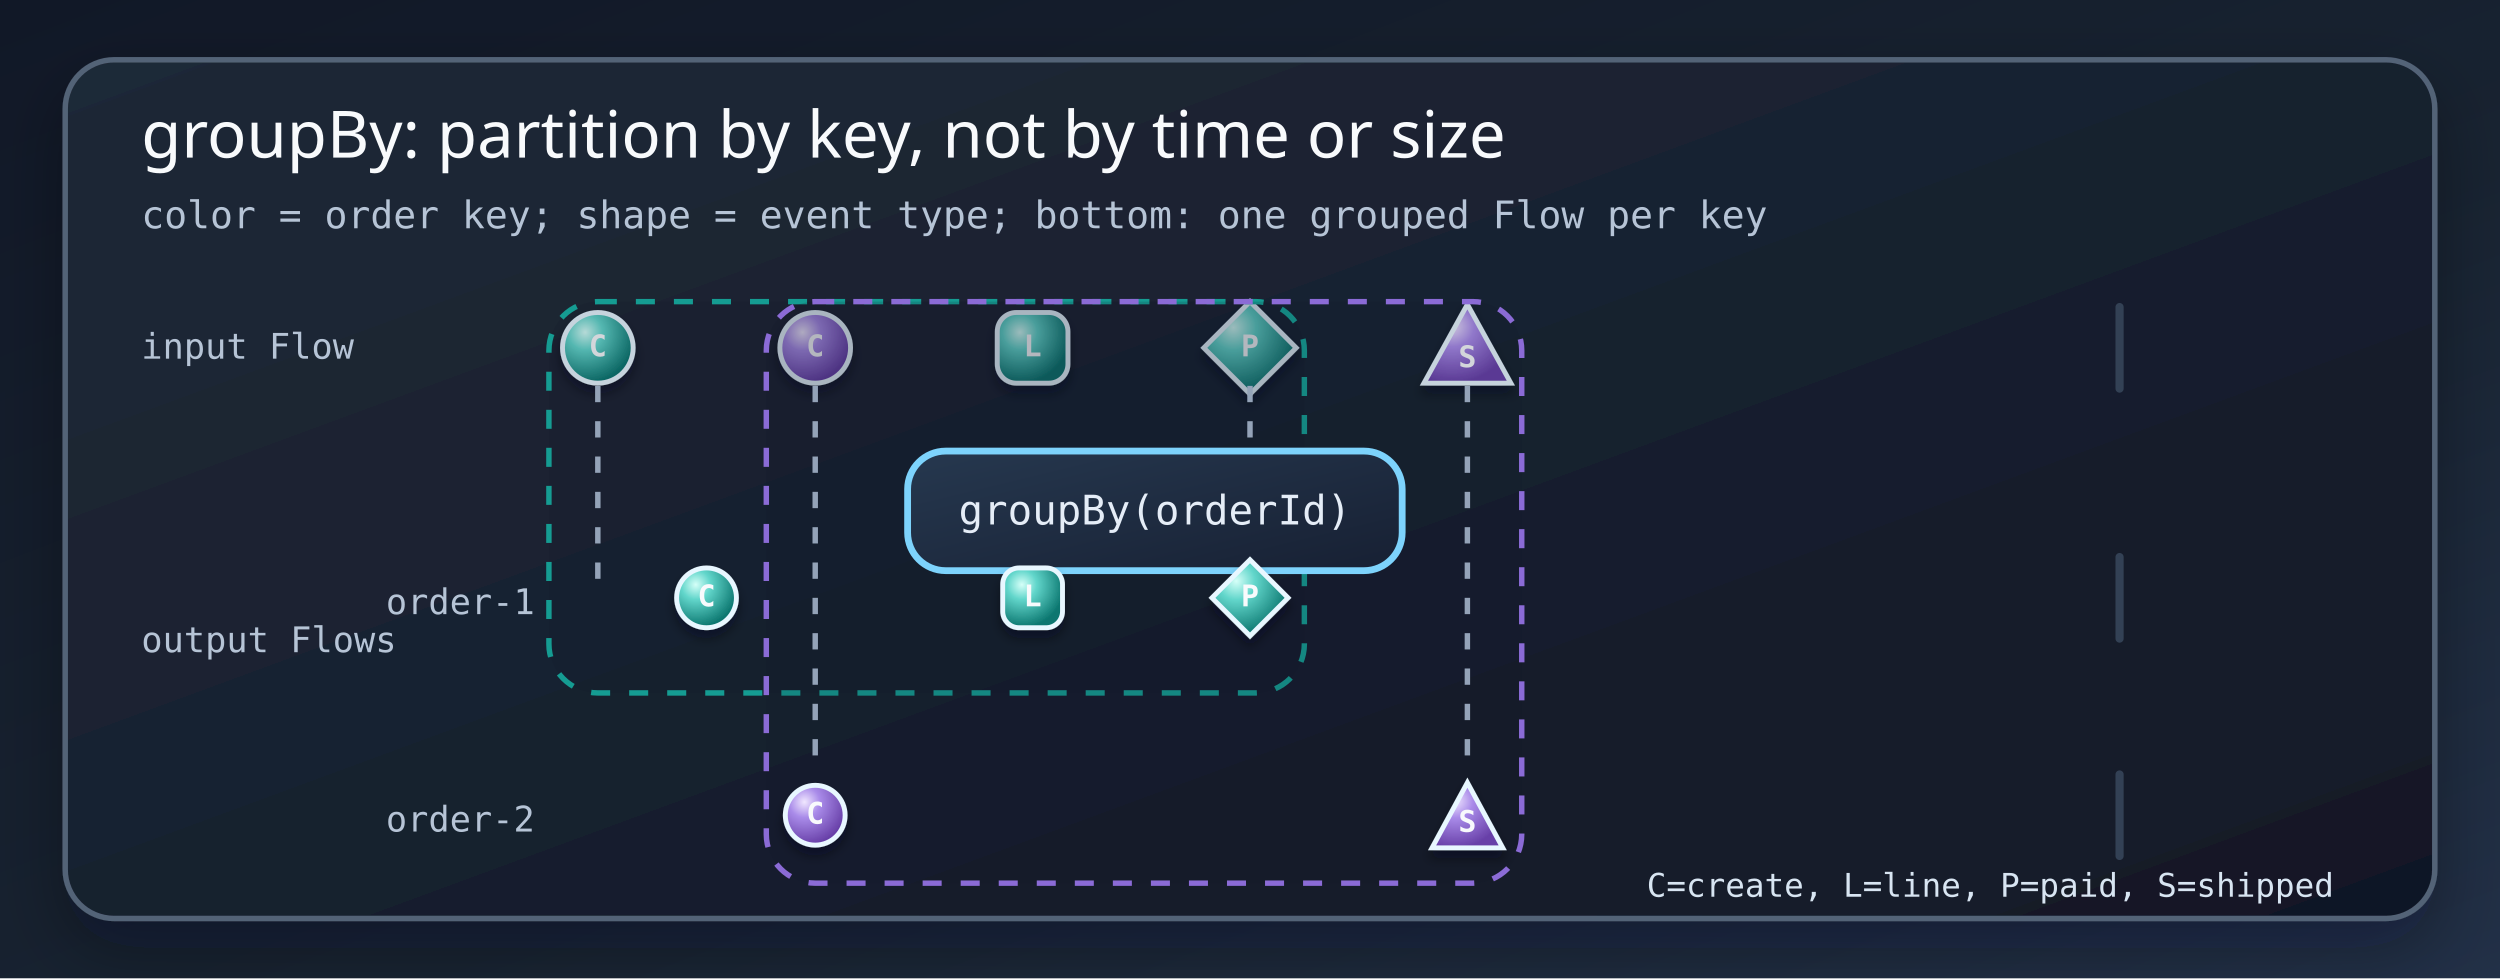
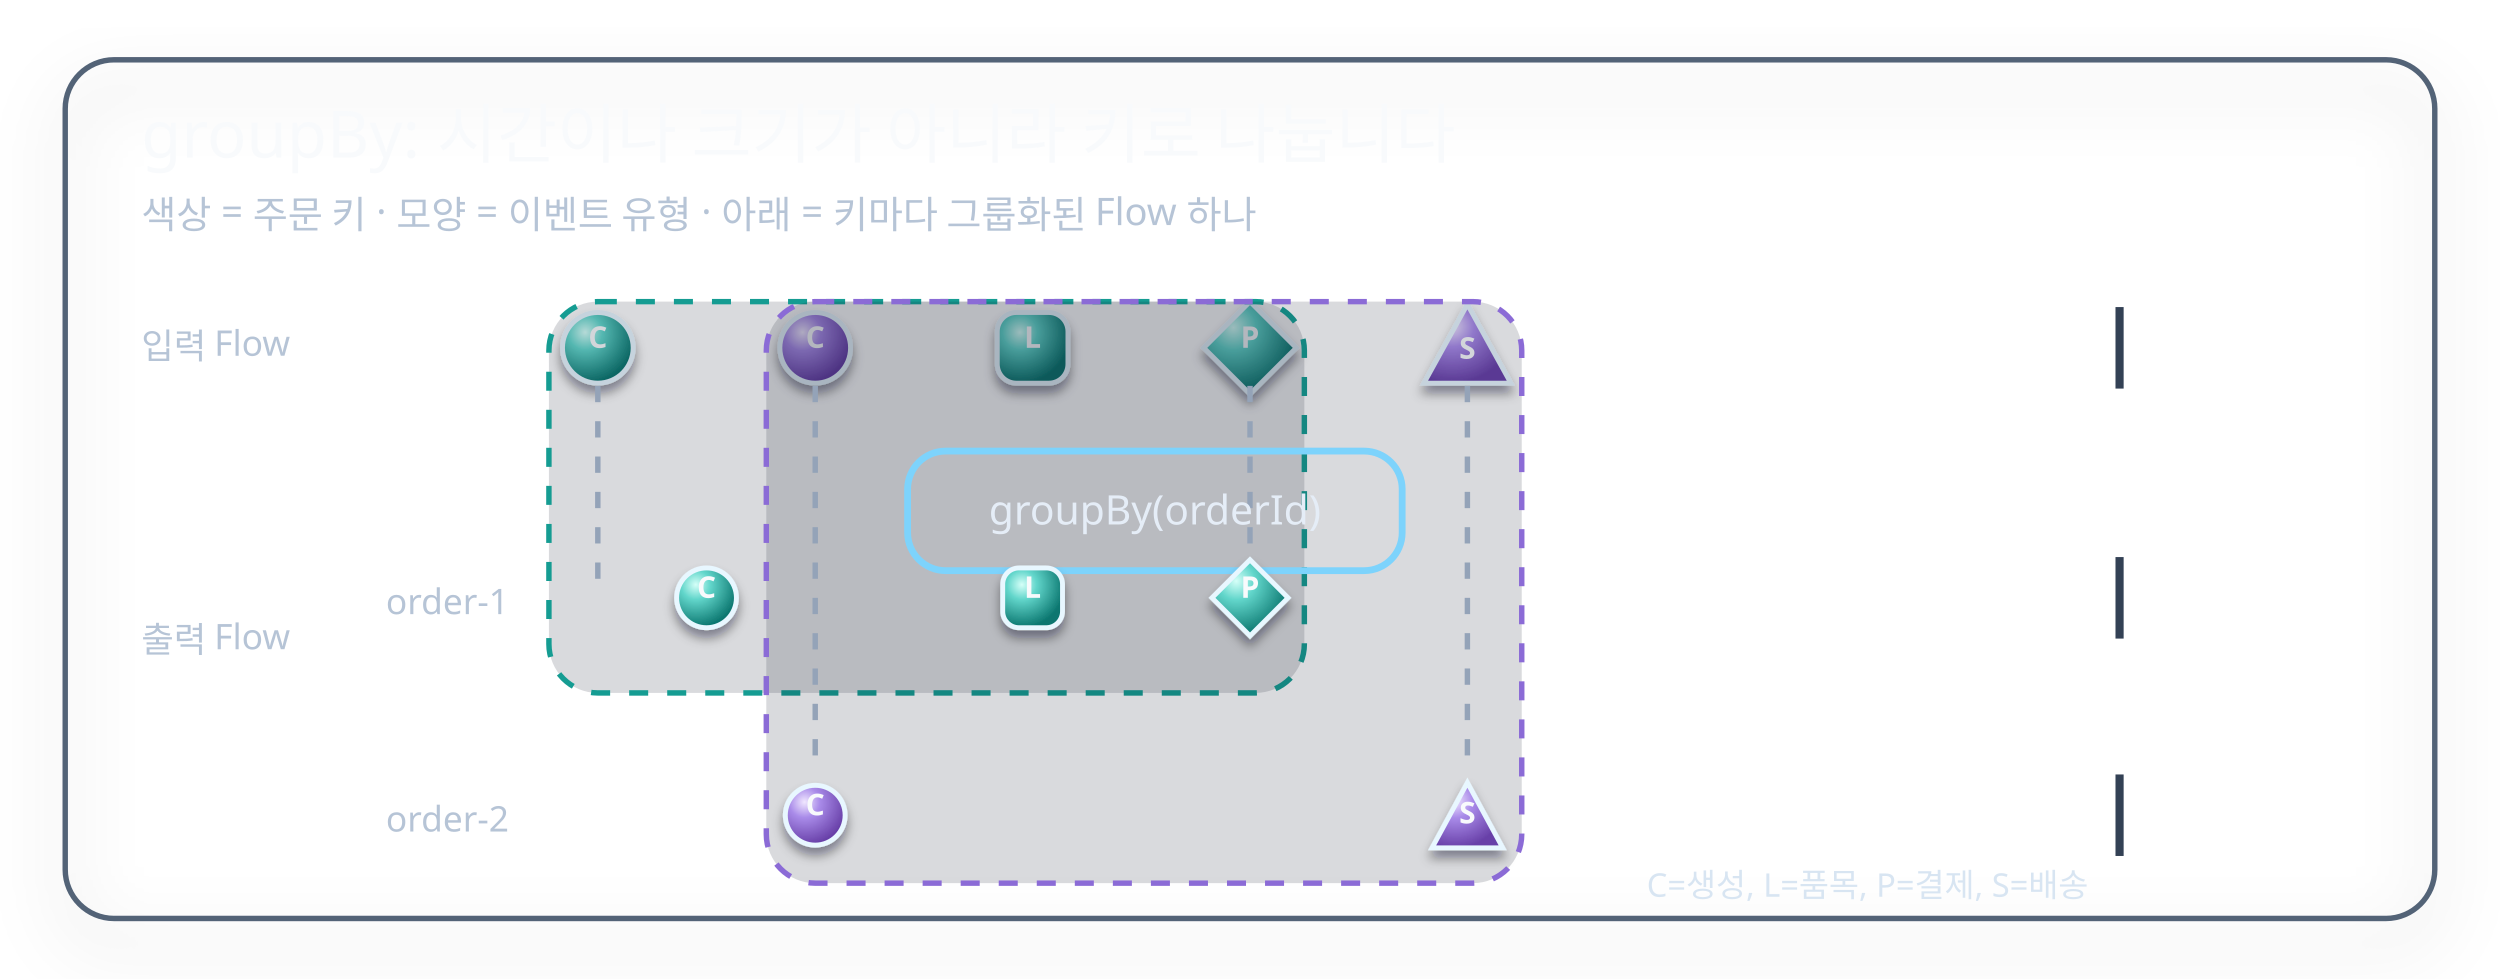
<svg xmlns="http://www.w3.org/2000/svg" width="920" height="360" viewBox="0 0 920 360" role="img" aria-labelledby="title desc">
  <defs>
    <marker id="arrow" markerWidth="14" markerHeight="14" viewBox="0 0 10 10" refX="9" refY="5" markerUnits="userSpaceOnUse" orient="auto">
      <path d="M 0 0 L 10 5 L 0 10 Z" fill="#9ed8ff" stroke="#9ed8ff" />
    </marker>
-     <linearGradient id="bgGradient" x1="0" y1="0" x2="1" y2="1">
+     <품목arGradient id="bgGradient" x1="0" y1="0" x2="1" y2="1">
      <stop offset="0%" stop-color="#111827" />
      <stop offset="58%" stop-color="#182331" />
      <stop offset="100%" stop-color="#223047" />
-     </linearGradient>
-     <linearGradient id="panelGradient" x1="0" y1="0" x2="1" y2="1">
+     </품목arGradient>
+     <품목arGradient id="panelGradient" x1="0" y1="0" x2="1" y2="1">
      <stop offset="0%" stop-color="#1f2937" />
      <stop offset="100%" stop-color="#111827" />
-     </linearGradient>
-     <linearGradient id="operatorGradient" x1="0" y1="0" x2="1" y2="1">
+     </품목arGradient>
+     <품목arGradient id="operatorGradient" x1="0" y1="0" x2="1" y2="1">
      <stop offset="0%" stop-color="#26384f" />
      <stop offset="100%" stop-color="#172033" />
-     </linearGradient>
+     </품목arGradient>
    <radialGradient id="marbleTeal" cx="32%" cy="28%" r="72%">
      <stop offset="0%" stop-color="#d5fff8" />
      <stop offset="34%" stop-color="#62d6cb" />
      <stop offset="100%" stop-color="#0b766f" />
    </radialGradient>
    <radialGradient id="marblePurple" cx="32%" cy="28%" r="72%">
      <stop offset="0%" stop-color="#f0e7ff" />
      <stop offset="36%" stop-color="#a98be9" />
      <stop offset="100%" stop-color="#6840a8" />
    </radialGradient>
    <filter id="panelShadow" x="-8%" y="-12%" width="116%" height="124%">
      <feDropShadow dx="0" dy="10" stdDeviation="12" flood-color="#020617" flood-opacity="0.32" />
    </filter>
    <filter id="marbleShadow" x="-40%" y="-40%" width="180%" height="180%">
      <feDropShadow dx="0" dy="3" stdDeviation="2" flood-color="#020617" flood-opacity="0.42" />
    </filter>
    <filter id="laneGlow" x="-4%" y="-120%" width="108%" height="340%">
      <feDropShadow dx="0" dy="0" stdDeviation="3" flood-color="#67e8f9" flood-opacity="0.35" />
    </filter>
    <style>
      .bg { fill: url(#bgGradient); }
      .panel { fill: url(#panelGradient); stroke: #536377; stroke-width: 2; rx: 18; filter: url(#panelShadow); }
-       .title { font: 24px "Architects Daughter", "Comic Mono", system-ui, sans-serif; fill: #f8fafc; }
-       .sub { font: 14px "Comic Mono", ui-monospace, monospace; fill: #b6c4d6; }
-       .label { font: 15px "Comic Mono", ui-monospace, monospace; fill: #e5edf7; }
-       .small { font: 13px "Comic Mono", ui-monospace, monospace; fill: #b6c4d6; }
-       .tiny { font: 11px "Comic Mono", ui-monospace, monospace; fill: #f8fafc; text-anchor: middle; dominant-baseline: middle; font-weight: 700; }
-       .line { stroke: #9ed8ff; stroke-width: 4; stroke-linecap: round; marker-end: url(#arrow); filter: url(#laneGlow); }
+       .title { font: 24px "goorm Sans"; fill: #f8fafc; }
+       .sub { font: 14px "goorm Sans Code"; fill: #b6c4d6; }
+       .label { font: 15px "goorm Sans Code"; fill: #e5edf7; }
+       .small { font: 13px "goorm Sans Code"; fill: #b6c4d6; }
+       .tiny { font: 11px "goorm Sans Code"; fill: #f8fafc; text-anchor: middle; dominant-base품목: middle; font-weight: 700; }
+       .edge { stroke: #9ed8ff; stroke-width: 4; stroke-품목cap: round; marker-end: url(#arrow); filter: url(#laneGlow); }
      .event { stroke: #e8f7ff; stroke-width: 1.8; filter: url(#marbleShadow); }
      .box { fill: #172033; stroke-width: 2.5; rx: 14; }
      .op { fill: url(#operatorGradient); stroke: #7dd3fc; }
      .teal { fill: url(#marbleTeal); }
      .purple { fill: url(#marblePurple); }
      .shape { stroke: #e8f7ff; stroke-width: 1.8; filter: url(#marbleShadow); }
      .keyBand { fill: #0f172a; fill-opacity: 0.16; stroke-width: 2; stroke-dasharray: 7 7; }
-       .legend { font: 12px "Comic Mono", ui-monospace, monospace; fill: #d8e5f2; }
+       .legend { font: 12px "goorm Sans Code"; fill: #d8e5f2; }
    </style>
  </defs>
  <rect class="bg" width="920" height="360" />
  <rect class="panel" x="24" y="22" width="872" height="316" />
-   <text class="title" x="52" y="58">groupBy: partition by key, not by time or size</text>
-   <text class="sub" x="52" y="84">color = order key; shape = event type; bottom: one grouped Flow per key</text>
-   <text class="small" x="52" y="132">input Flow</text>
-   <line class="line" x1="150" y1="128" x2="806" y2="128" />
+   <text class="title" x="52" y="58">groupBy: 시간이나 크기가 아니라 키로 나눕니다</text>
+   <text class="sub" x="52" y="84">색상 = 주문 키 · 모양 = 이벤트 유형 · 아래 = 키마다 그룹화된 Flow 하나</text>
+   <text class="small" x="52" y="132">입력 Flow</text>
+   <path class="edge" d="M150 128 L806 128" />
  <circle class="shape teal" cx="220" cy="128" r="13" />
  <text class="tiny" x="220" y="128">C</text>
  <circle class="shape purple" cx="300" cy="128" r="13" />
  <text class="tiny" x="300" y="128">C</text>
  <rect class="shape teal" x="367" y="115" width="26" height="26" rx="7" />
  <text class="tiny" x="380" y="128">L</text>
  <path class="shape teal" d="M 460 111 L 477 128 L 460 145 L 443 128 Z" />
  <text class="tiny" x="460" y="128">P</text>
  <path class="shape purple" d="M 540 112 L 556 141 L 524 141 Z" />
  <text class="tiny" x="540" y="132">S</text>
-   <path d="M 780 113 V 143" stroke="#334155" stroke-width="3" stroke-linecap="round" />
+   <path d="M 780 113 V 143" stroke="#334155" stroke-width="3" stroke-품목cap="round" />
  <rect class="keyBand" x="202" y="111" width="278" height="144" rx="18" stroke="#159c92" />
  <rect class="keyBand" x="282" y="111" width="278" height="214" rx="18" stroke="#8b6bd6" />
  <path d="M 220 142 V 218" stroke="#94a3b8" stroke-width="2" stroke-dasharray="6 7" />
  <path d="M 300 142 V 278" stroke="#94a3b8" stroke-width="2" stroke-dasharray="6 7" />
  <path d="M 460 142 V 218" stroke="#94a3b8" stroke-width="2" stroke-dasharray="6 7" />
  <path d="M 540 142 V 278" stroke="#94a3b8" stroke-width="2" stroke-dasharray="6 7" />
  <rect class="box op" x="334" y="166" width="182" height="44" />
  <text class="label" x="425" y="193" text-anchor="middle">groupBy(orderId)</text>
-   <text class="small" x="52" y="240">output Flows</text>
+   <text class="small" x="52" y="240">출력 Flow</text>
  <text class="small" x="142" y="226">order-1</text>
-   <line class="line" x1="220" y1="220" x2="806" y2="220" />
+   <path class="edge" d="M220 220 L806 220" />
  <circle class="shape teal" cx="260" cy="220" r="11" />
  <text class="tiny" x="260" y="220">C</text>
  <rect class="shape teal" x="369" y="209" width="22" height="22" rx="6" />
  <text class="tiny" x="380" y="220">L</text>
  <path class="shape teal" d="M 460 206 L 474 220 L 460 234 L 446 220 Z" />
  <text class="tiny" x="460" y="220">P</text>
-   <path d="M 780 205 V 235" stroke="#334155" stroke-width="3" stroke-linecap="round" />
+   <path d="M 780 205 V 235" stroke="#334155" stroke-width="3" stroke-품목cap="round" />
  <text class="small" x="142" y="306">order-2</text>
-   <line class="line" x1="220" y1="300" x2="806" y2="300" />
+   <path class="edge" d="M220 300 L806 300" />
  <circle class="shape purple" cx="300" cy="300" r="11" />
  <text class="tiny" x="300" y="300">C</text>
  <path class="shape purple" d="M 540 288 L 553 312 L 527 312 Z" />
  <text class="tiny" x="540" y="303">S</text>
-   <path d="M 780 285 V 315" stroke="#334155" stroke-width="3" stroke-linecap="round" />
-   <text class="legend" x="606" y="330">C=create, L=line, P=paid, S=shipped</text>
+   <path d="M 780 285 V 315" stroke="#334155" stroke-width="3" stroke-품목cap="round" />
+   <text class="legend" x="606" y="330">C=생성, L=품목, P=결제, S=배송</text>
</svg>
